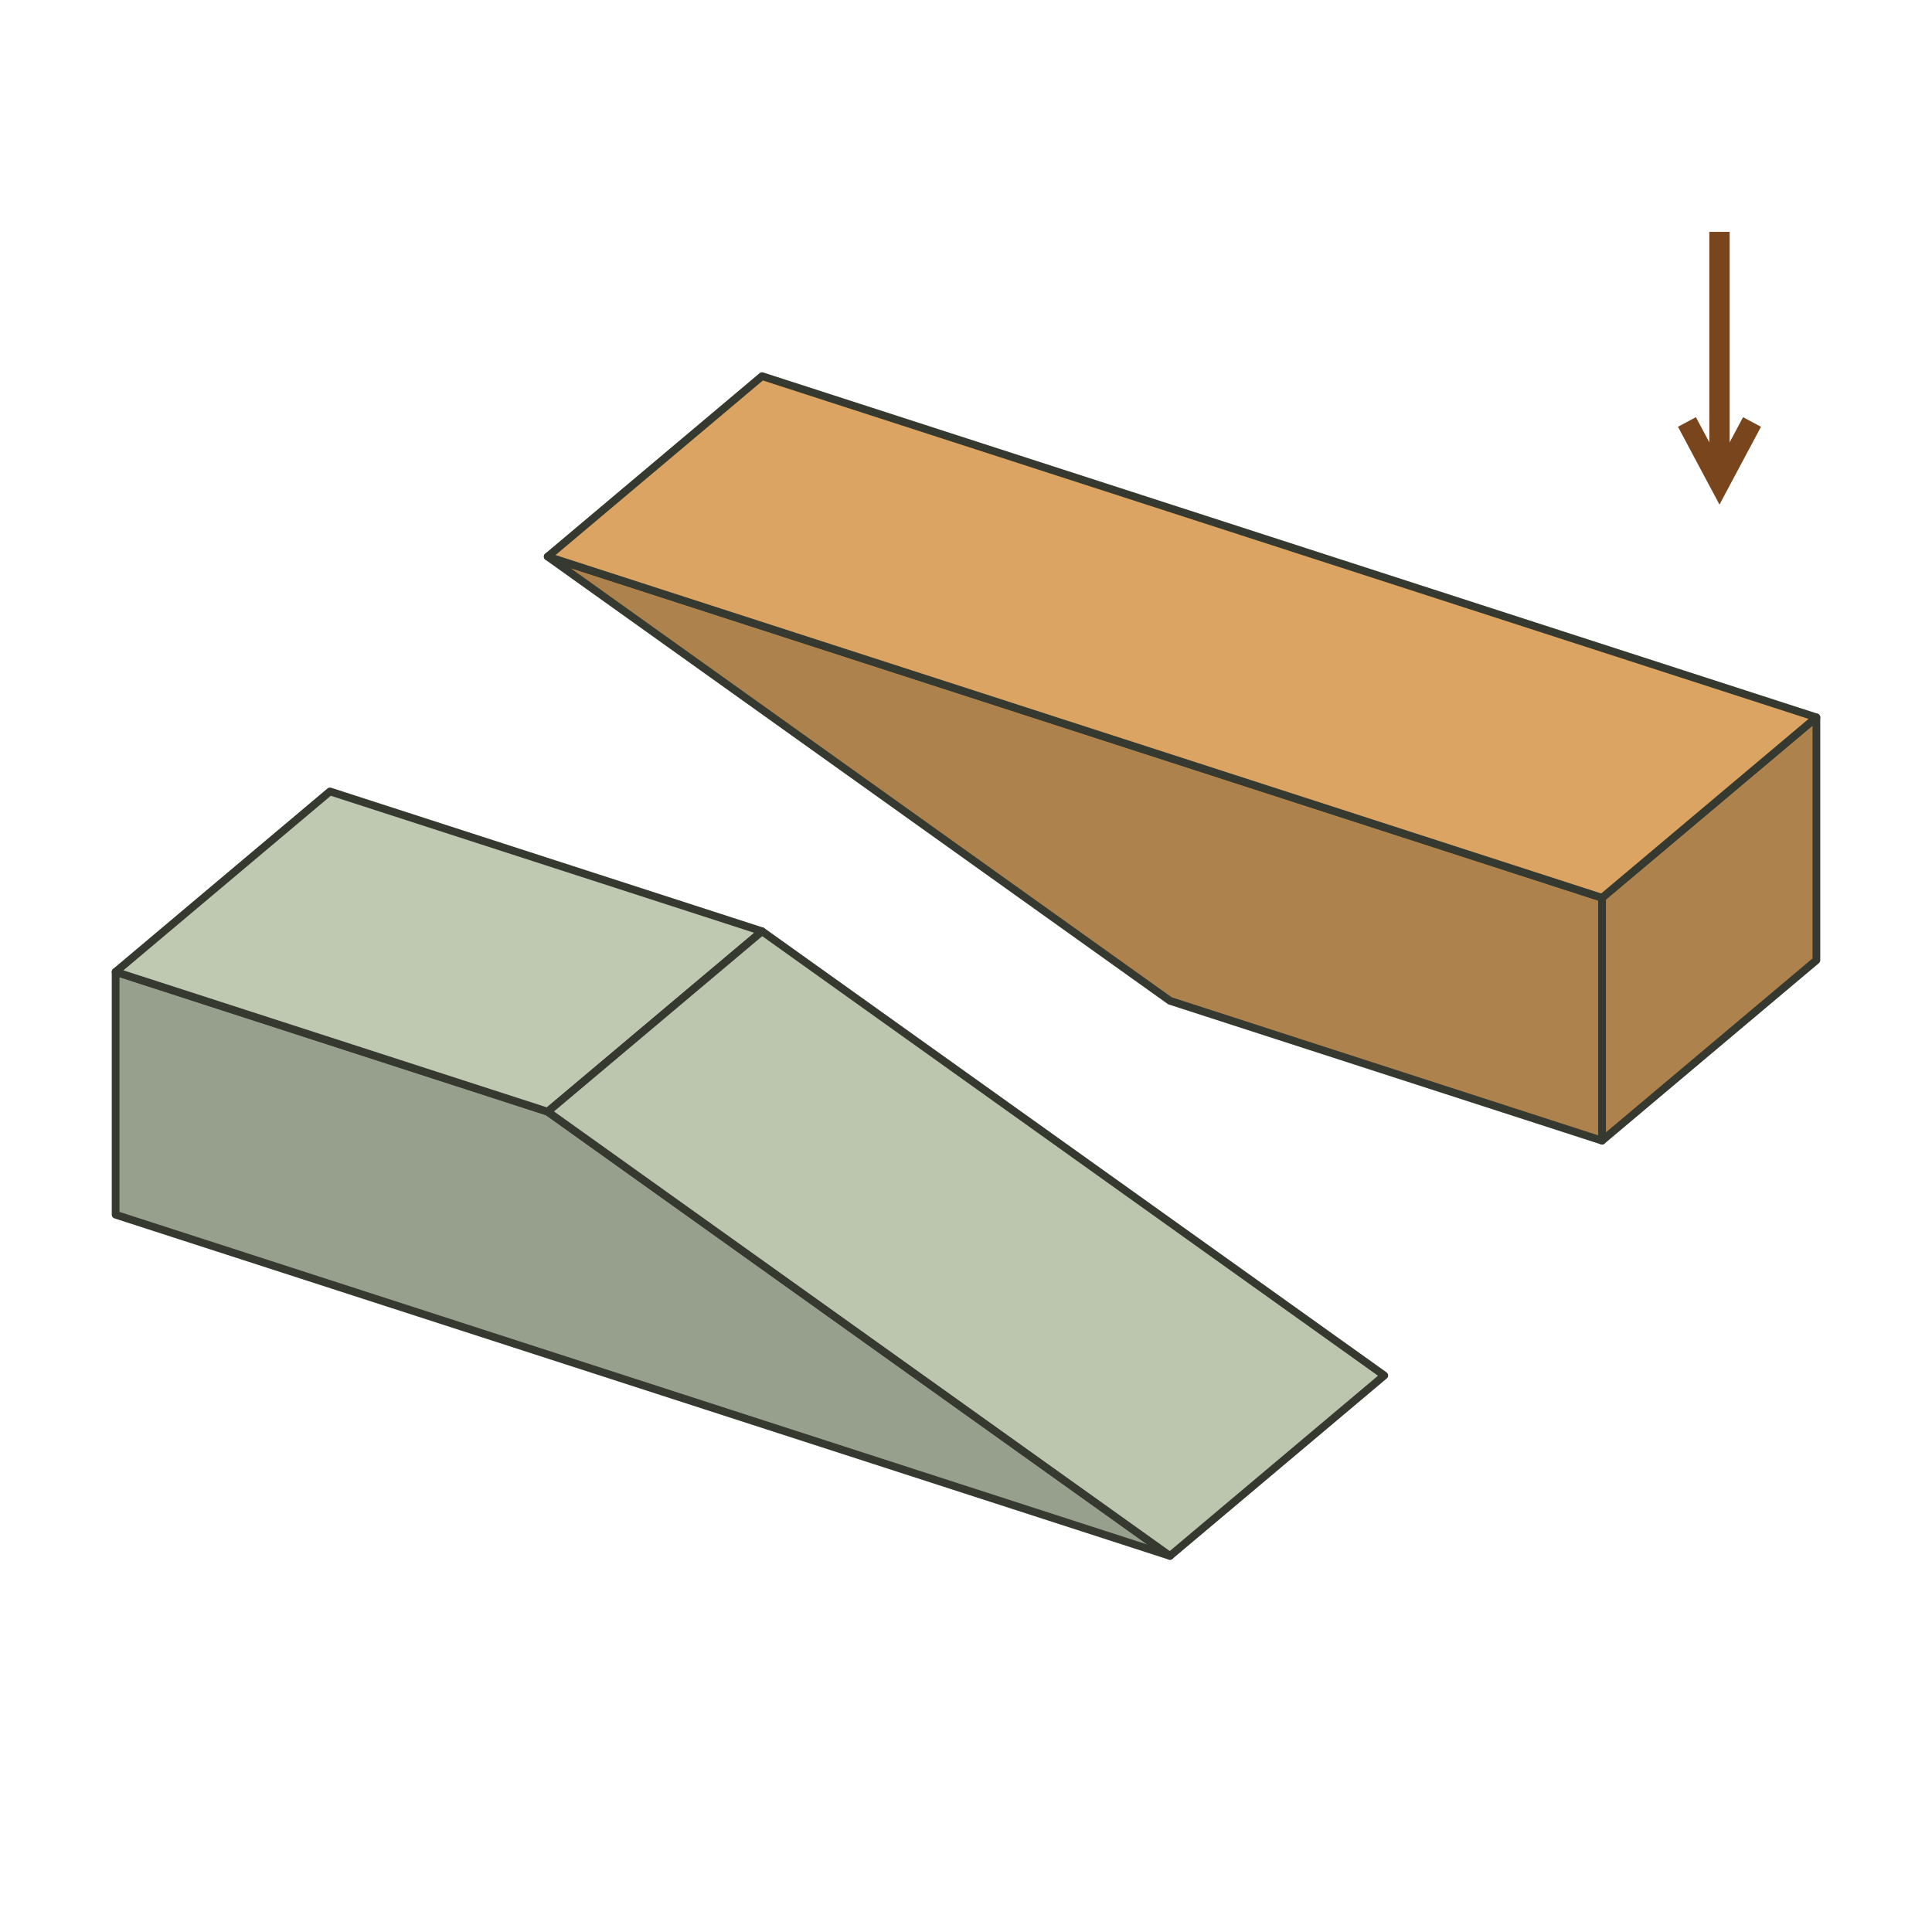
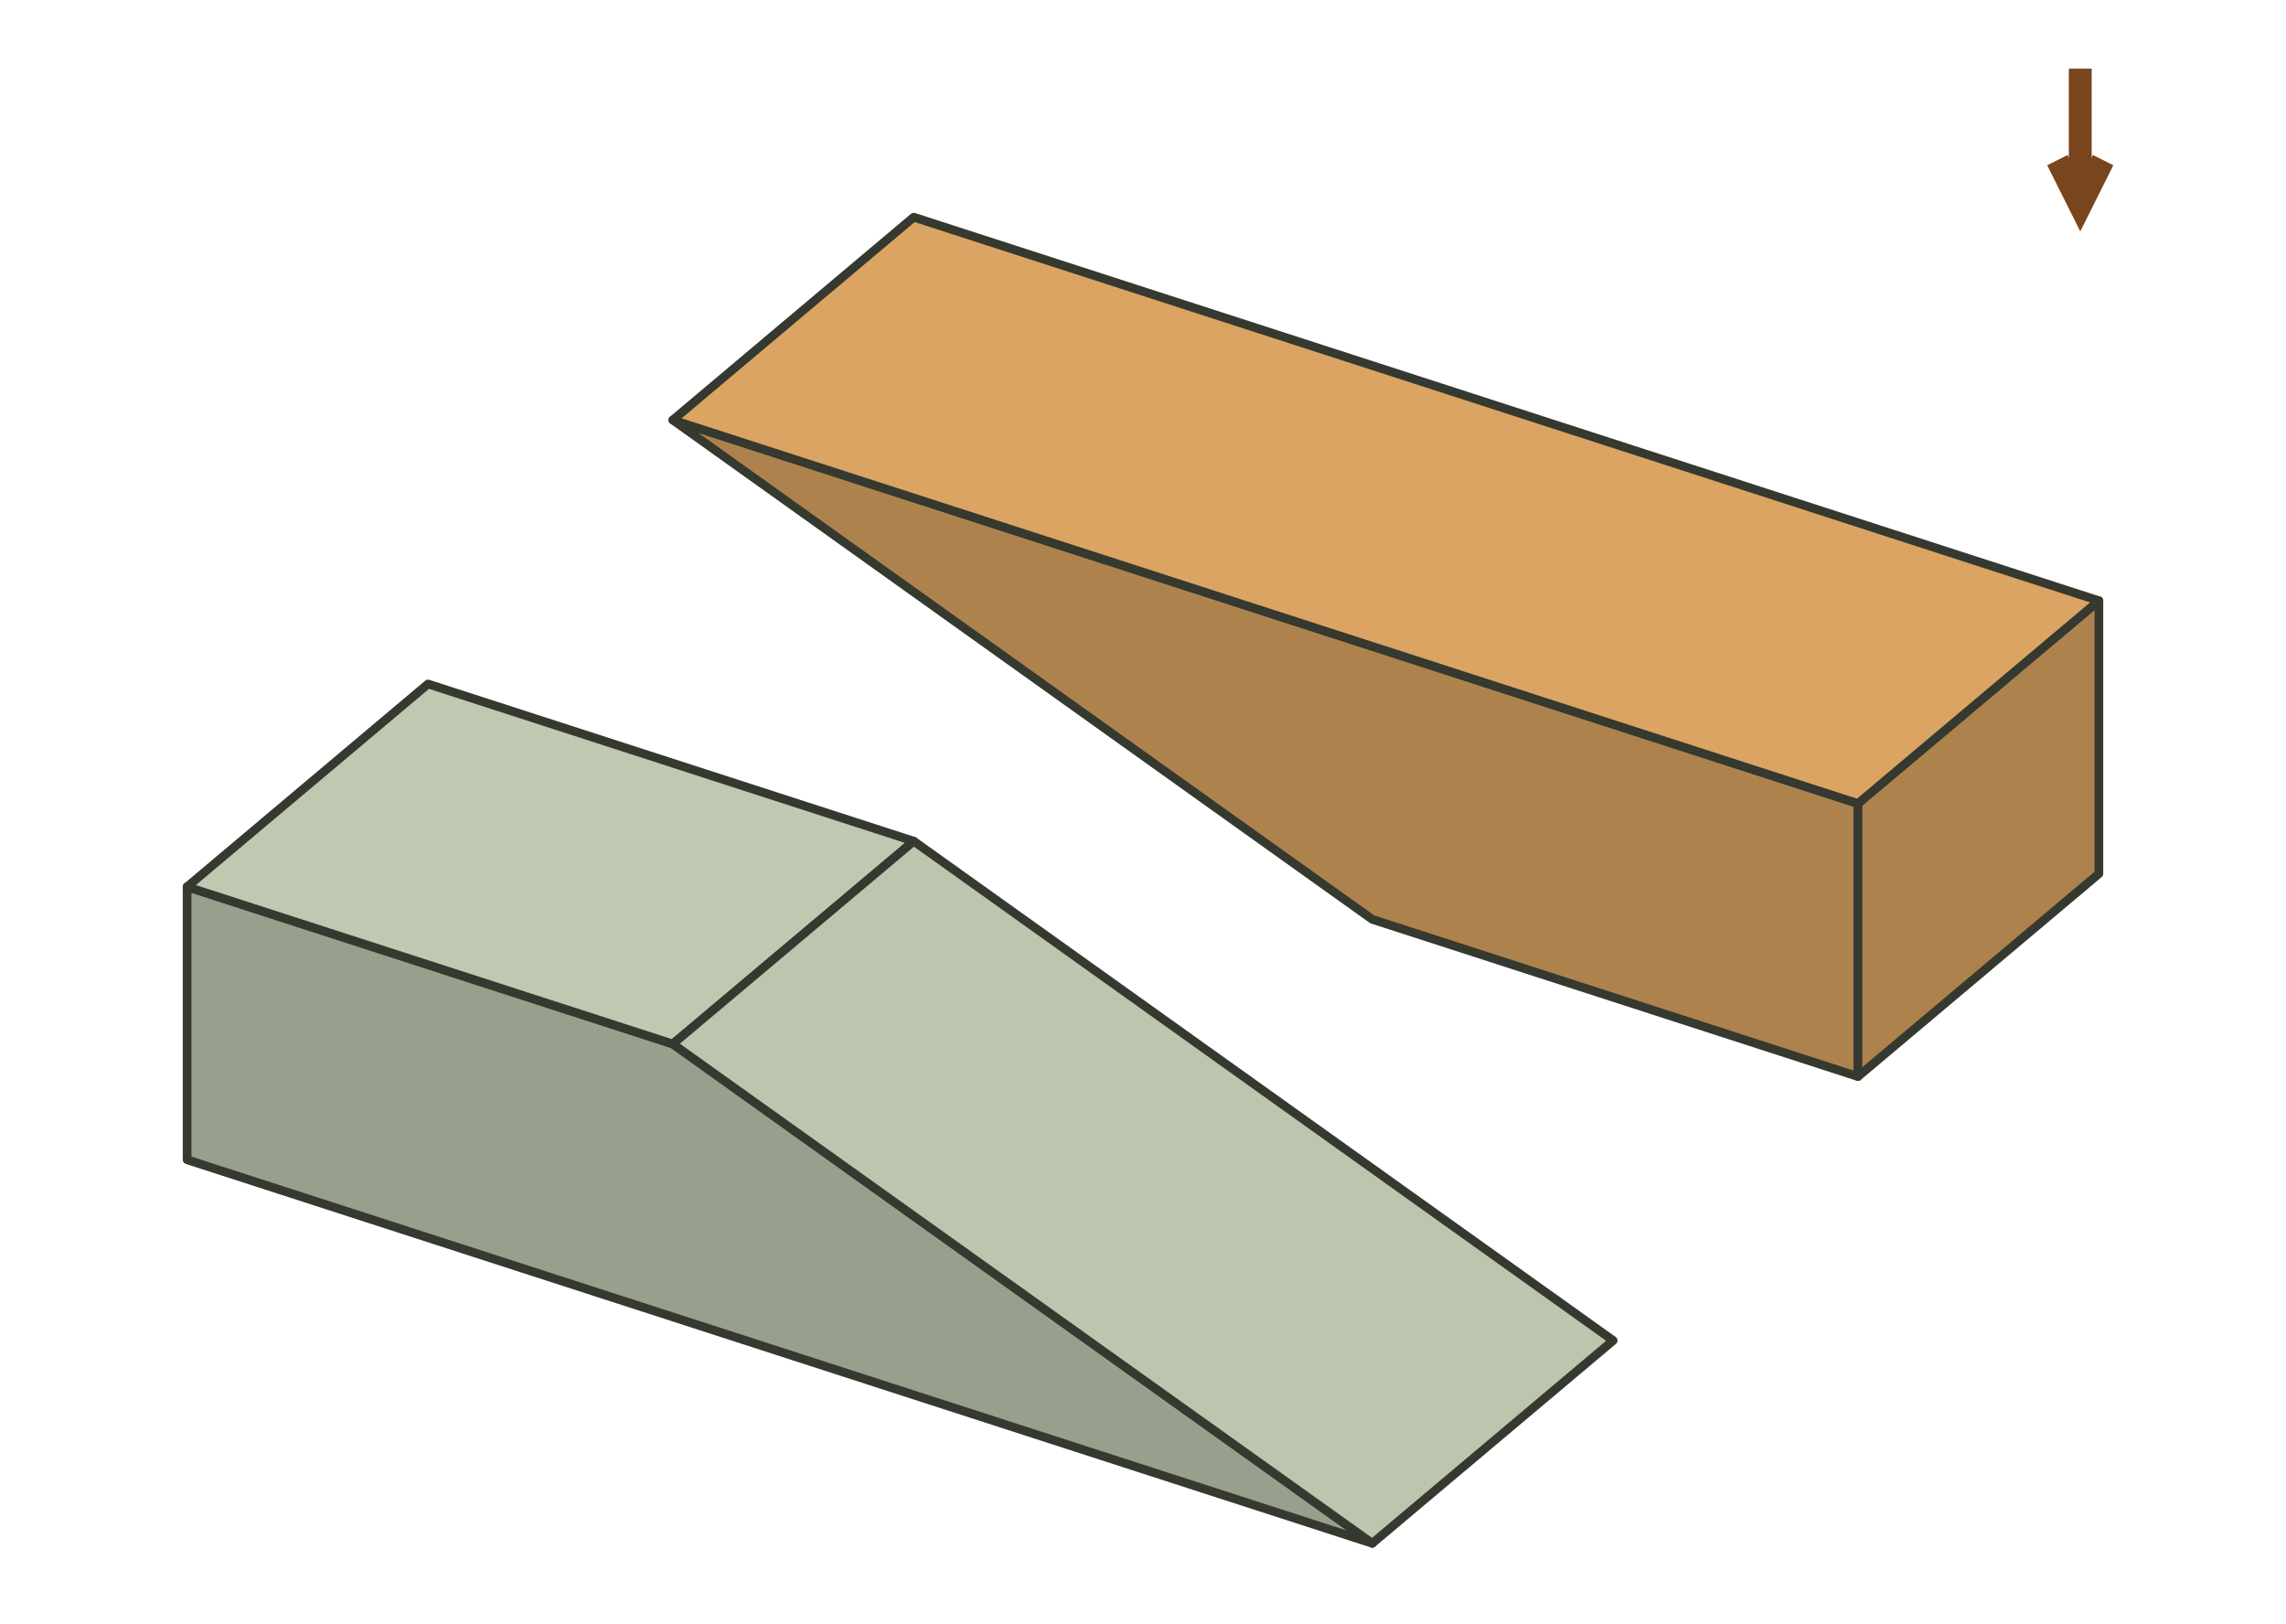
- <svg xmlns="http://www.w3.org/2000/svg" viewBox="-47.50 -67.12 95.00 95.00" role="img">
-   <path d="M-41.815,-7.391 L10.029,9.387 L-20.568,-12.456 L-41.815,-19.332 Z" fill="#979f8d" fill-rule="evenodd" stroke="#35392f" stroke-width=".38" stroke-linejoin="round" />
-   <path d="M-20.568,-12.456 L-10.029,-21.328 L-31.276,-28.204 L-41.815,-19.332 Z" fill="#bfc9b2" fill-rule="evenodd" stroke="#35392f" stroke-width=".38" stroke-linejoin="round" />
-   <path d="M10.029,9.387 L20.568,0.515 L-10.029,-21.328 L-20.568,-12.456 Z" fill="#bcc6af" fill-rule="evenodd" stroke="#35392f" stroke-width=".38" stroke-linejoin="round" />
-   <path d="M-20.568,-39.751 L10.029,-17.908 L31.276,-11.032 L31.276,-22.974 Z" fill="#ad824d" fill-rule="evenodd" stroke="#35392f" stroke-width=".38" stroke-linejoin="round" />
-   <path d="M41.815,-19.904 L41.815,-31.846 L31.276,-22.974 L31.276,-11.032 Z" fill="#ad824d" fill-rule="evenodd" stroke="#35392f" stroke-width=".38" stroke-linejoin="round" />
-   <path d="M31.276,-22.974 L41.815,-31.846 L-10.029,-48.624 L-20.568,-39.751 Z" fill="#dba462" fill-rule="evenodd" stroke="#35392f" stroke-width=".38" stroke-linejoin="round" />
-   <g stroke="#79451d" fill="none" stroke-width="1">
-     <path d="M37.05 -55.718 L37.05 -43.368" />
-     <polyline points="35.45,-46.37 37.05,-43.37 38.65,-46.37" />
+ <svg xmlns="http://www.w3.org/2000/svg" role="img" viewBox="-50.000 -58.124 100.000 71.011">
+   <path d="M-41.815,-7.391 L10.029,9.387 L-20.568,-12.456 L-41.815,-19.332 Z" fill="#979f8d" fill-rule="evenodd" stroke="#35392f" stroke-linejoin="round" stroke-width=".38" />
+   <path d="M-20.568,-12.456 L-10.029,-21.328 L-31.276,-28.204 L-41.815,-19.332 Z" fill="#bfc9b2" fill-rule="evenodd" stroke="#35392f" stroke-linejoin="round" stroke-width=".38" />
+   <path d="M10.029,9.387 L20.568,0.515 L-10.029,-21.328 L-20.568,-12.456 Z" fill="#bcc6af" fill-rule="evenodd" stroke="#35392f" stroke-linejoin="round" stroke-width=".38" />
+   <path d="M-20.568,-39.751 L10.029,-17.908 L31.276,-11.032 L31.276,-22.974 Z" fill="#ad824d" fill-rule="evenodd" stroke="#35392f" stroke-linejoin="round" stroke-width=".38" />
+   <path d="M41.815,-19.904 L41.815,-31.846 L31.276,-22.974 L31.276,-11.032 Z" fill="#ad824d" fill-rule="evenodd" stroke="#35392f" stroke-linejoin="round" stroke-width=".38" />
+   <path d="M31.276,-22.974 L41.815,-31.846 L-10.029,-48.624 L-20.568,-39.751 Z" fill="#dba462" fill-rule="evenodd" stroke="#35392f" stroke-linejoin="round" stroke-width=".38" />
+   <g fill="none" stroke="#79451d" stroke-width="1">
+     <path d="M41.00 -55.12 L41.00 -49.12" />
+     <polyline points="40.00,-51.12 41.00,-49.12 42.00,-51.12" />
  </g>
</svg>
